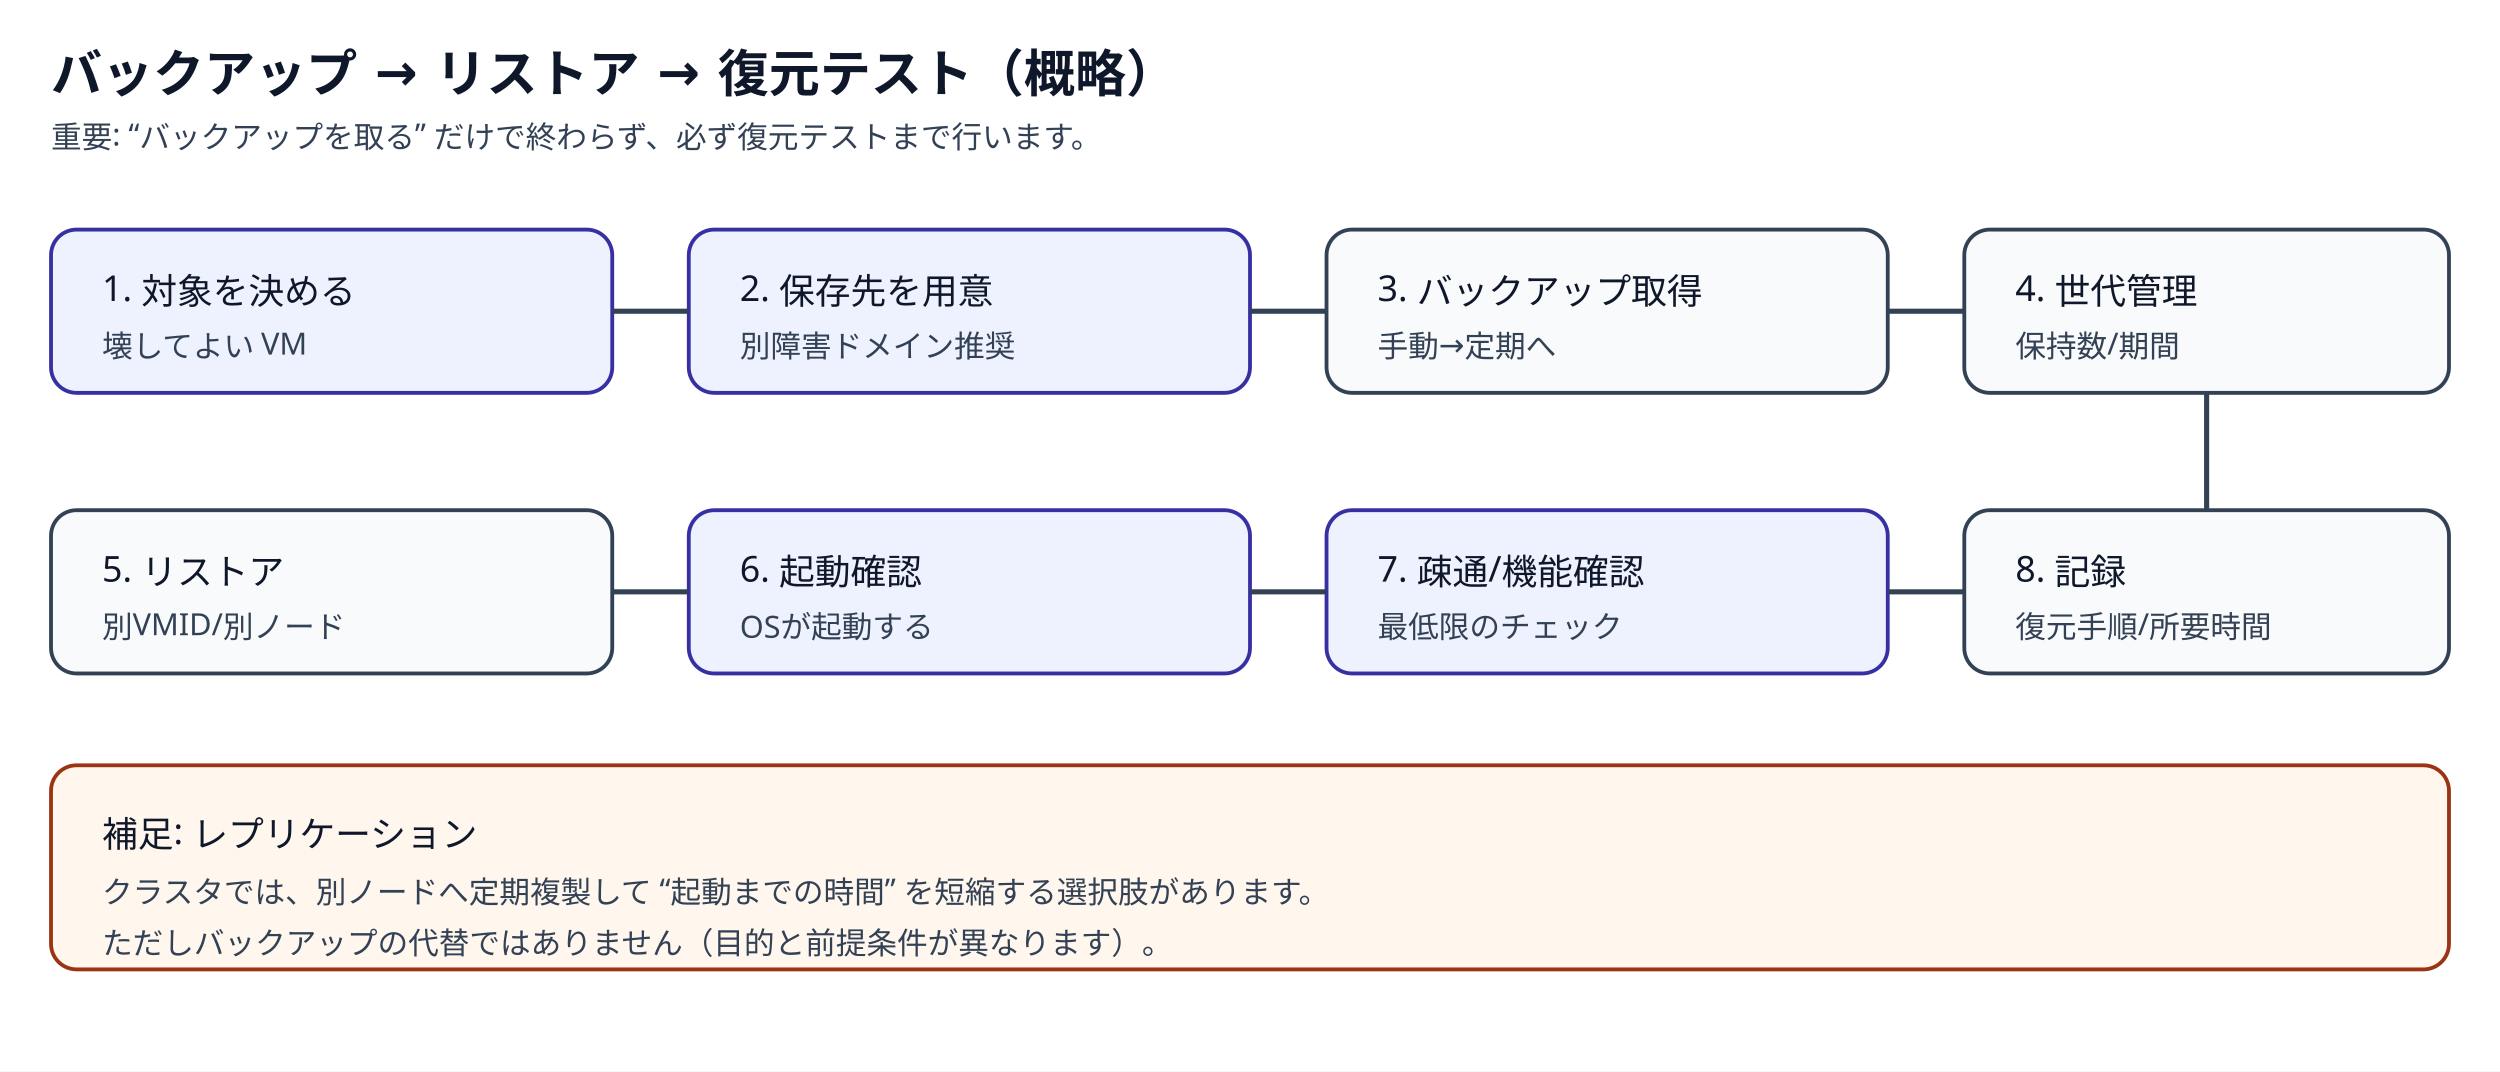
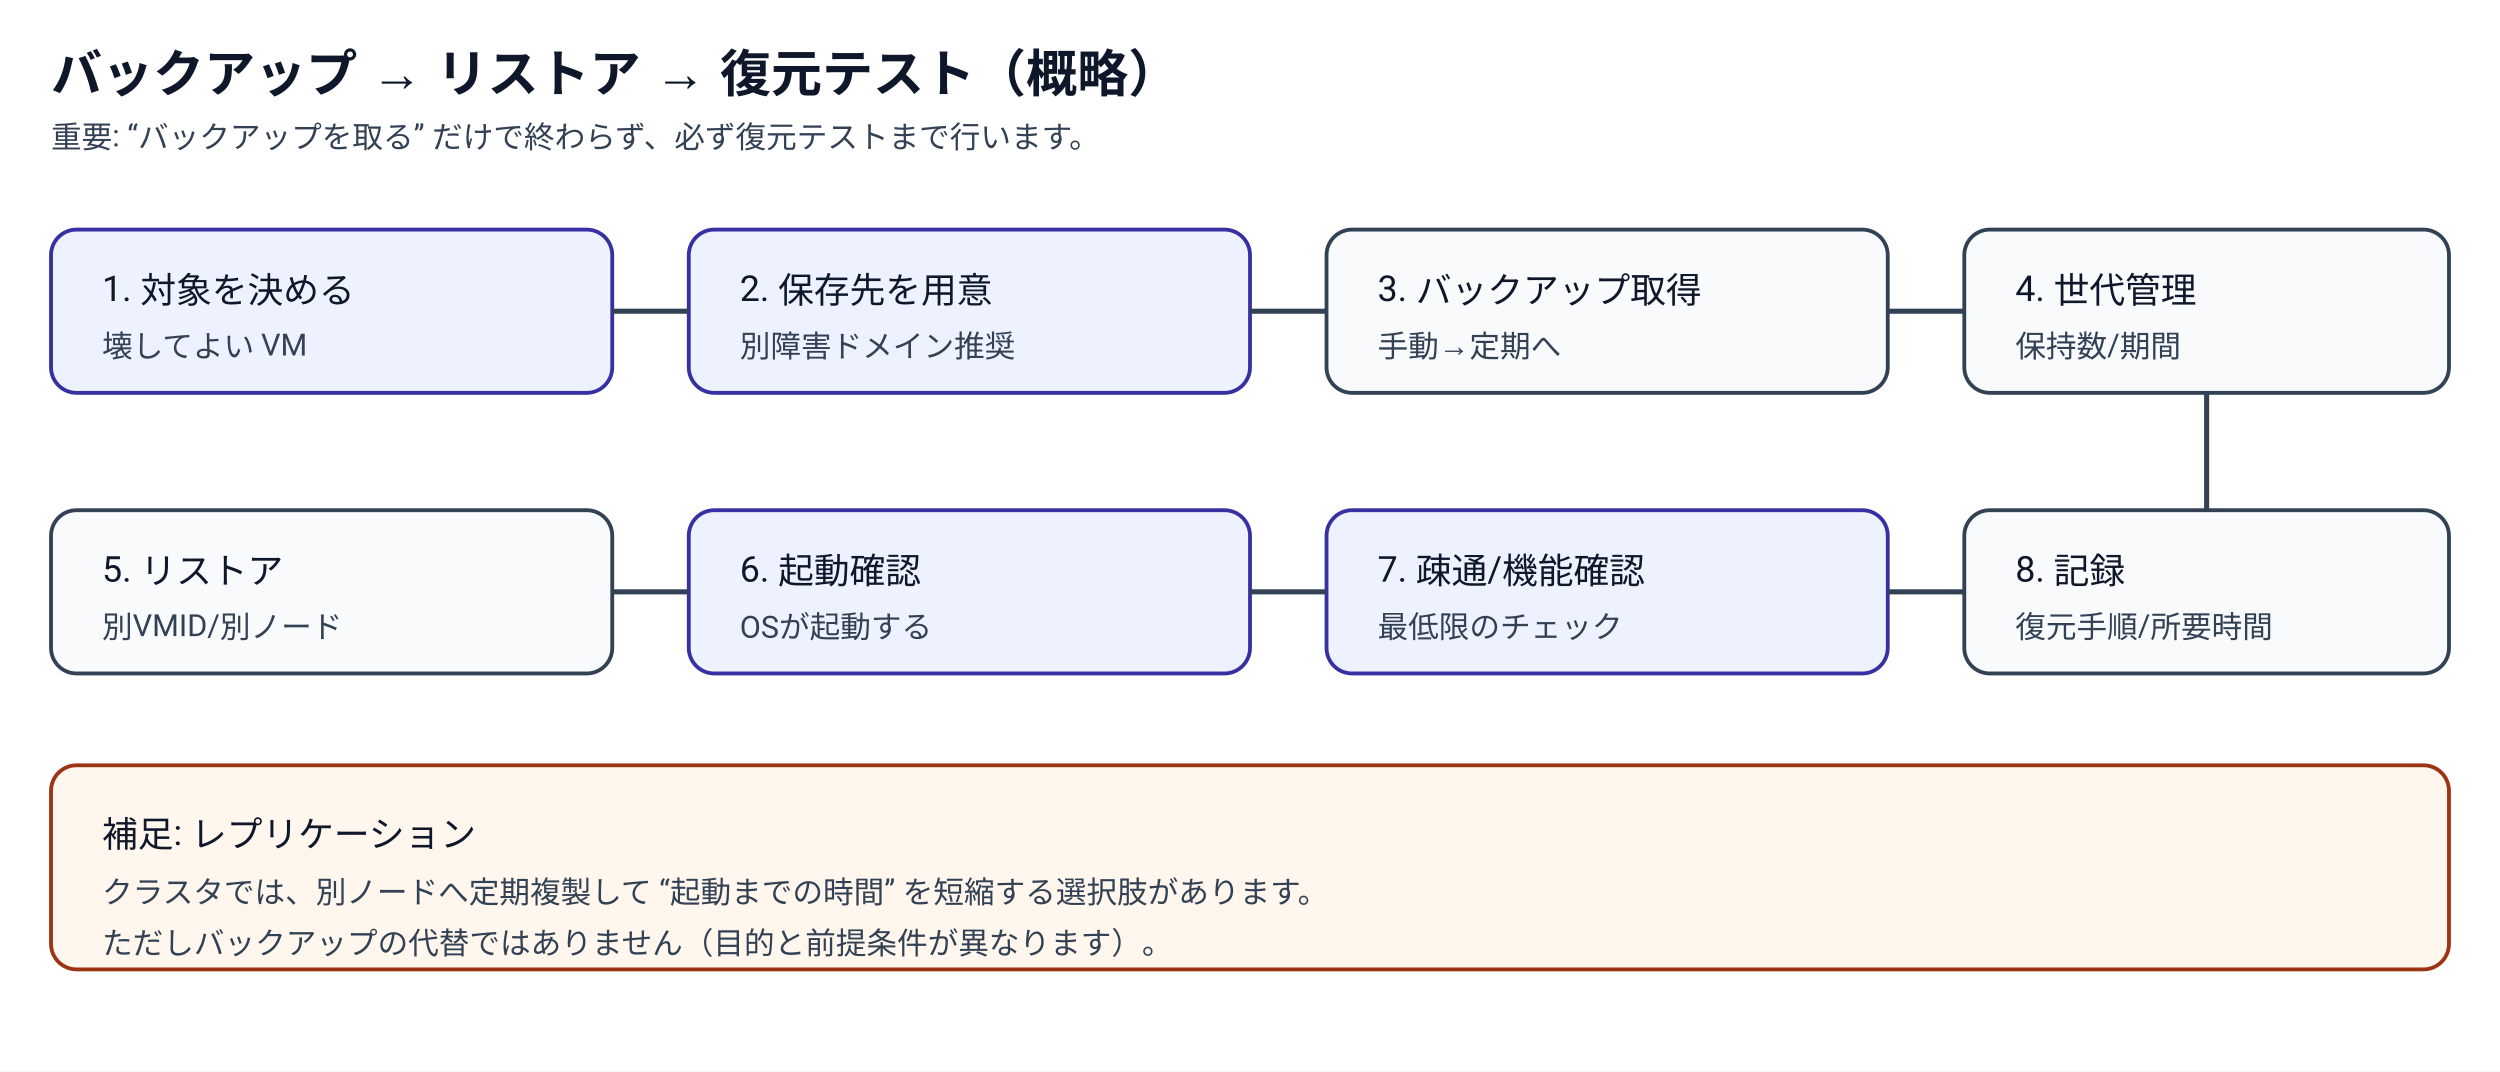
<svg xmlns="http://www.w3.org/2000/svg" width="980" height="420" viewBox="0 0 980 420">
  <style>
-     .title { font: 20px sans-serif; font-weight: 600; fill: #0f172a; }
-     .label { font: 14px sans-serif; fill: #0f172a; }
-     .small { font: 12px sans-serif; fill: #334155; }
+     .title { font: 20px -apple-system, BlinkMacSystemFont, 'Segoe UI', Roboto, 'Helvetica Neue', Arial, 'Noto Sans', sans-serif, 'Apple Color Emoji', 'Segoe UI Emoji', 'Segoe UI Symbol', 'Noto Color Emoji'; font-weight: 600; fill: #0f172a; }
+     .label { font: 14px -apple-system, BlinkMacSystemFont, 'Segoe UI', Roboto, 'Helvetica Neue', Arial, 'Noto Sans', sans-serif, 'Apple Color Emoji', 'Segoe UI Emoji', 'Segoe UI Symbol', 'Noto Color Emoji'; fill: #0f172a; }
+     .small { font: 12px -apple-system, BlinkMacSystemFont, 'Segoe UI', Roboto, 'Helvetica Neue', Arial, 'Noto Sans', sans-serif, 'Apple Color Emoji', 'Segoe UI Emoji', 'Segoe UI Symbol', 'Noto Color Emoji'; fill: #334155; }
    .box { fill: #f8fafc; stroke: #334155; stroke-width: 1.5; rx: 10; }
    .accent { fill: #eef2ff; stroke: #3730a3; stroke-width: 1.5; rx: 10; }
    .note { fill: #fff7ed; stroke: #9a3412; stroke-width: 1.5; rx: 10; }
    .line { stroke: #334155; stroke-width: 2; }
  </style>
  <rect x="0" y="0" width="980" height="420" fill="#ffffff" />
  <text class="title" x="20" y="36">バックアップ → リストア → 復元テスト（概略）</text>
  <text class="small" x="20" y="58">重要: “バックアップを取る” だけで終わらず、必ず復元テストまで行います。</text>
  <rect class="accent" x="20" y="90" width="220" height="64" />
  <text class="label" x="40" y="118">1. 対象を決める</text>
  <text class="small" x="40" y="140">壊してよい VM</text>
  <rect class="accent" x="270" y="90" width="220" height="64" />
  <text class="label" x="290" y="118">2. 保存先を用意</text>
  <text class="small" x="290" y="140">別障害ドメイン推奨</text>
  <rect class="box" x="520" y="90" width="220" height="64" />
  <text class="label" x="540" y="118">3. バックアップ取得</text>
  <text class="small" x="540" y="140">手動→定期へ</text>
  <rect class="box" x="770" y="90" width="190" height="64" />
  <text class="label" x="790" y="118">4. 世代管理</text>
  <text class="small" x="790" y="140">保持数/期間</text>
  <rect class="box" x="20" y="200" width="220" height="64" />
  <text class="label" x="40" y="228">5. リストア</text>
  <text class="small" x="40" y="250">別VMID/別ノード</text>
  <rect class="accent" x="270" y="200" width="220" height="64" />
  <text class="label" x="290" y="228">6. 起動確認</text>
  <text class="small" x="290" y="250">OSが起動する</text>
  <rect class="accent" x="520" y="200" width="220" height="64" />
  <text class="label" x="540" y="228">7. 疎通/機能確認</text>
  <text class="small" x="540" y="250">最低限のチェック</text>
  <rect class="box" x="770" y="200" width="190" height="64" />
  <text class="label" x="790" y="228">8. 記録</text>
  <text class="small" x="790" y="250">復元手順/所要時間</text>
  <rect class="note" x="20" y="300" width="940" height="80" />
  <text class="label" x="40" y="332">補足: レプリケーション</text>
  <text class="small" x="40" y="354">クラスタでは、別ノードへ定期複製して “起動までの時間” を短縮する選択肢があります。</text>
  <text class="small" x="40" y="374">ただしバックアップの代替ではありません（目的と前提条件が異なります）。</text>
  <line class="line" x1="240" y1="122" x2="270" y2="122" />
  <line class="line" x1="490" y1="122" x2="520" y2="122" />
  <line class="line" x1="740" y1="122" x2="770" y2="122" />
  <line class="line" x1="865" y1="154" x2="865" y2="200" />
  <line class="line" x1="770" y1="232" x2="740" y2="232" />
  <line class="line" x1="520" y1="232" x2="490" y2="232" />
  <line class="line" x1="270" y1="232" x2="240" y2="232" />
</svg>
